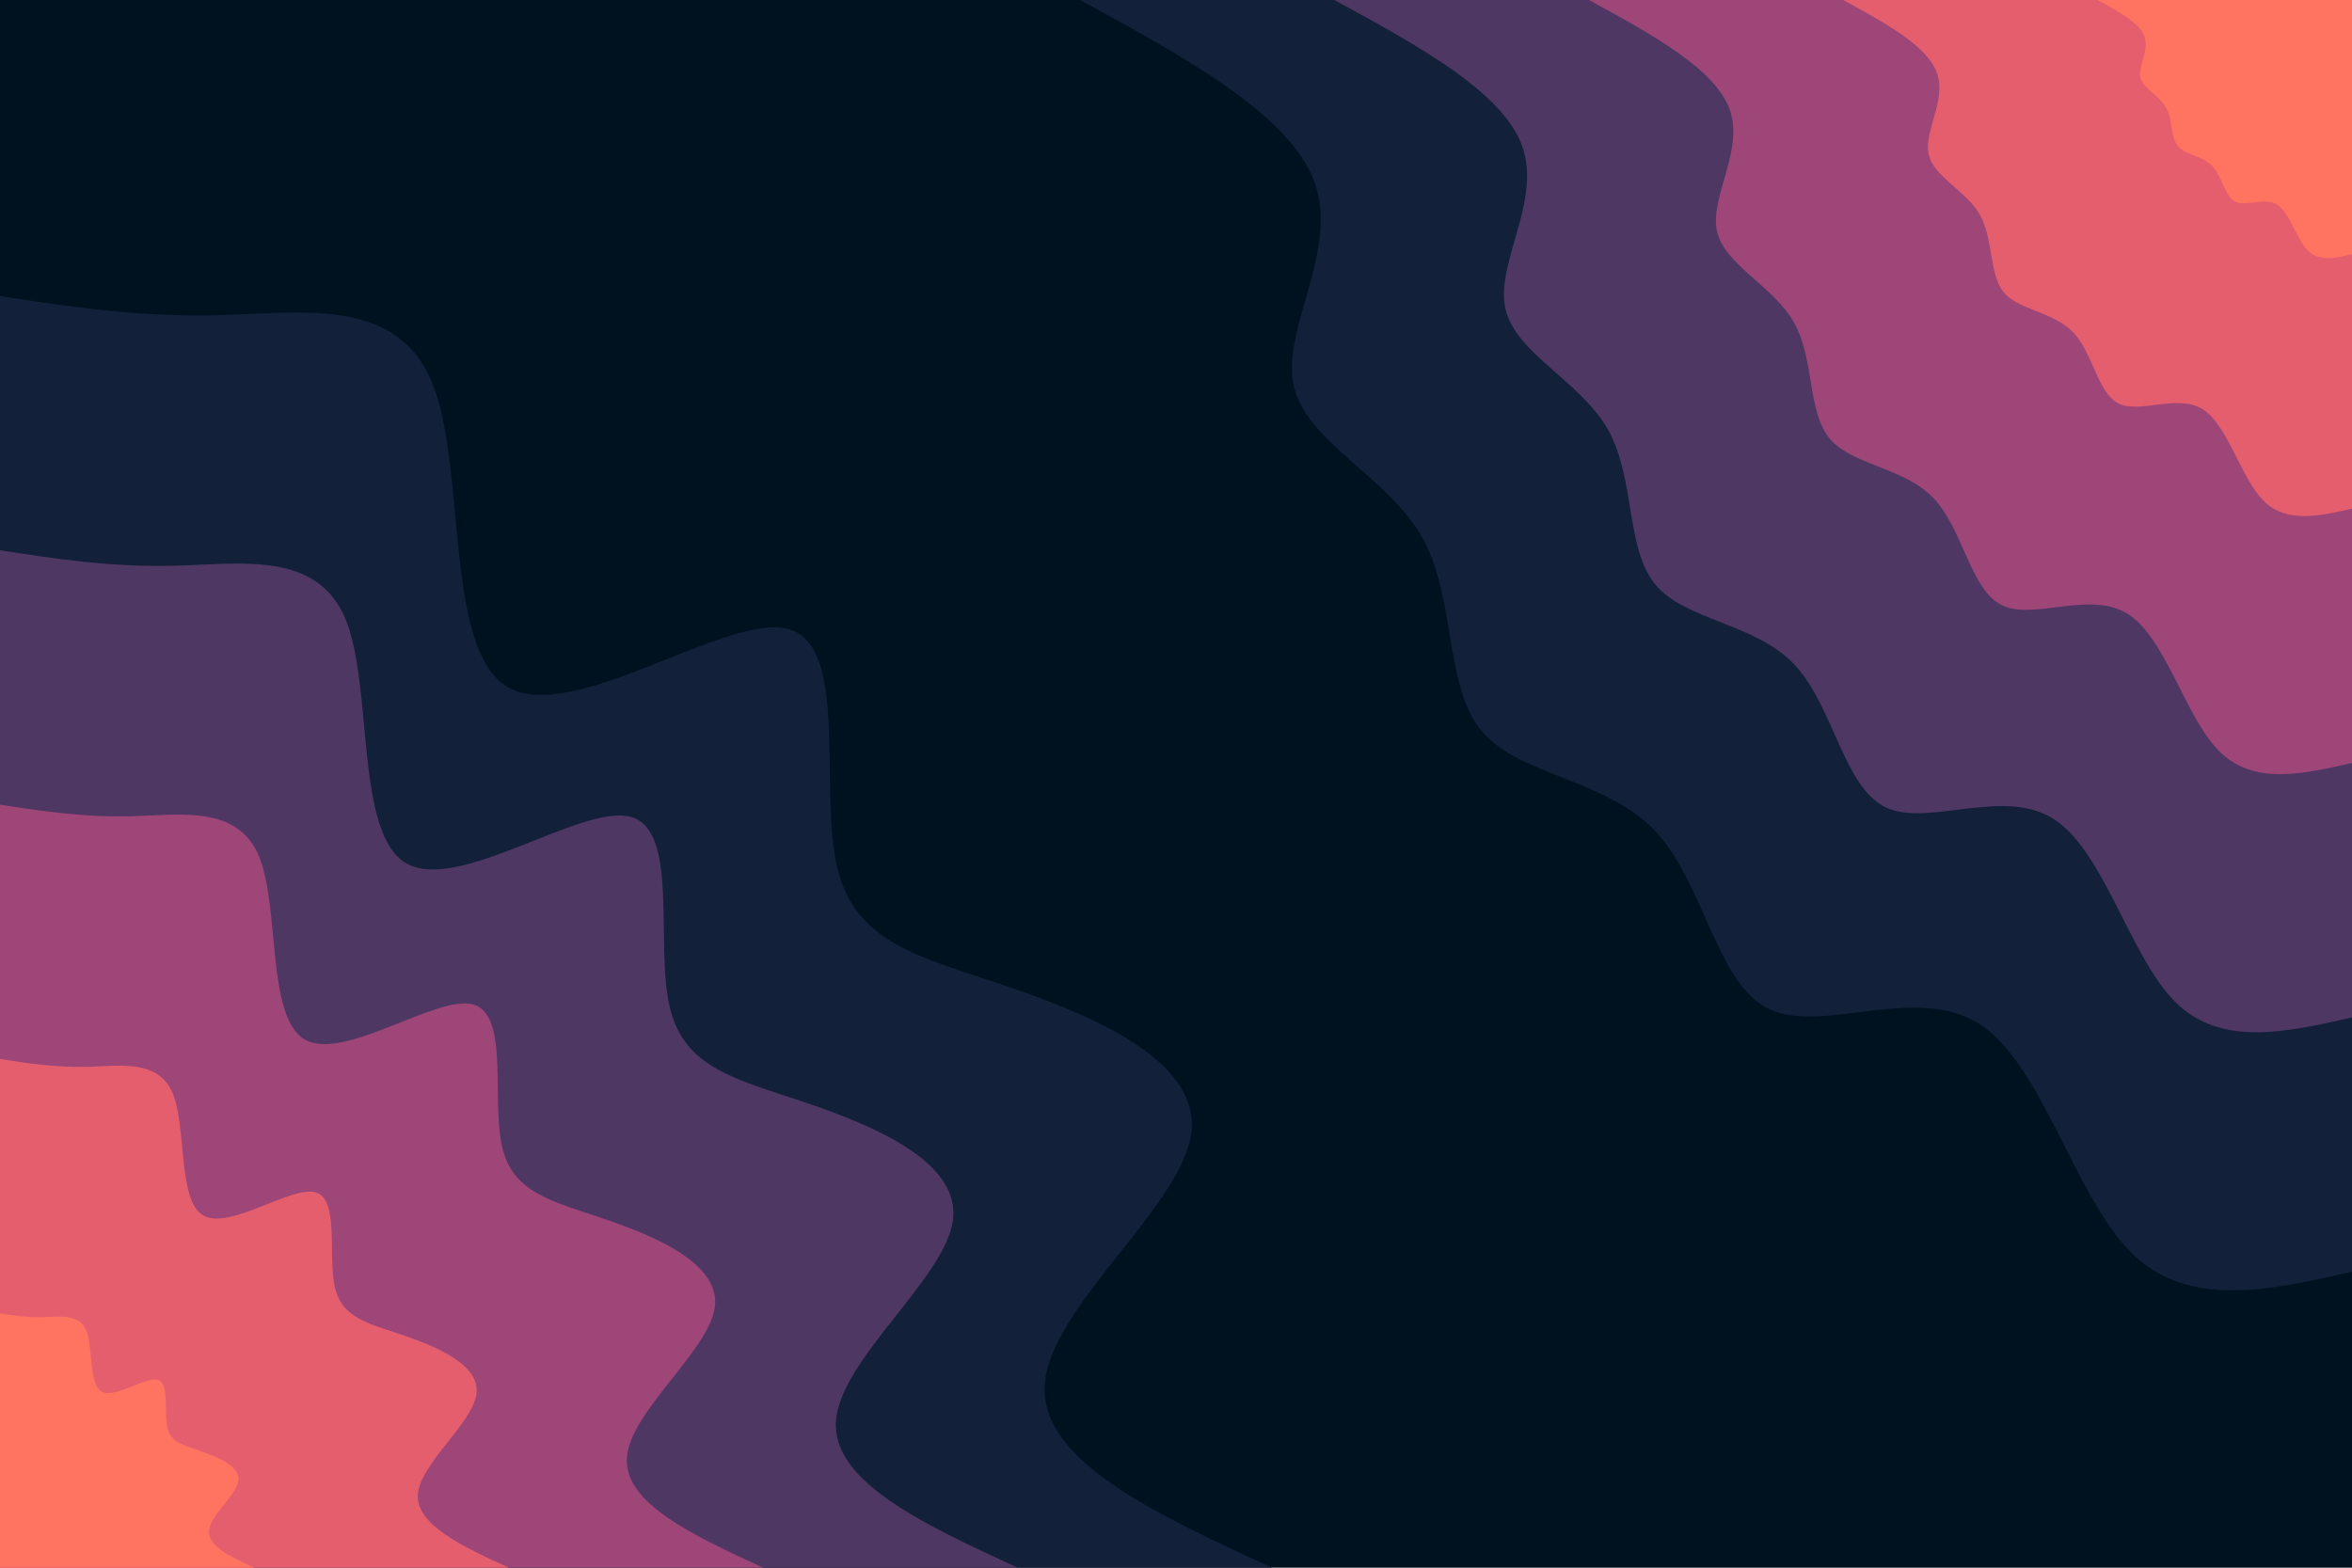
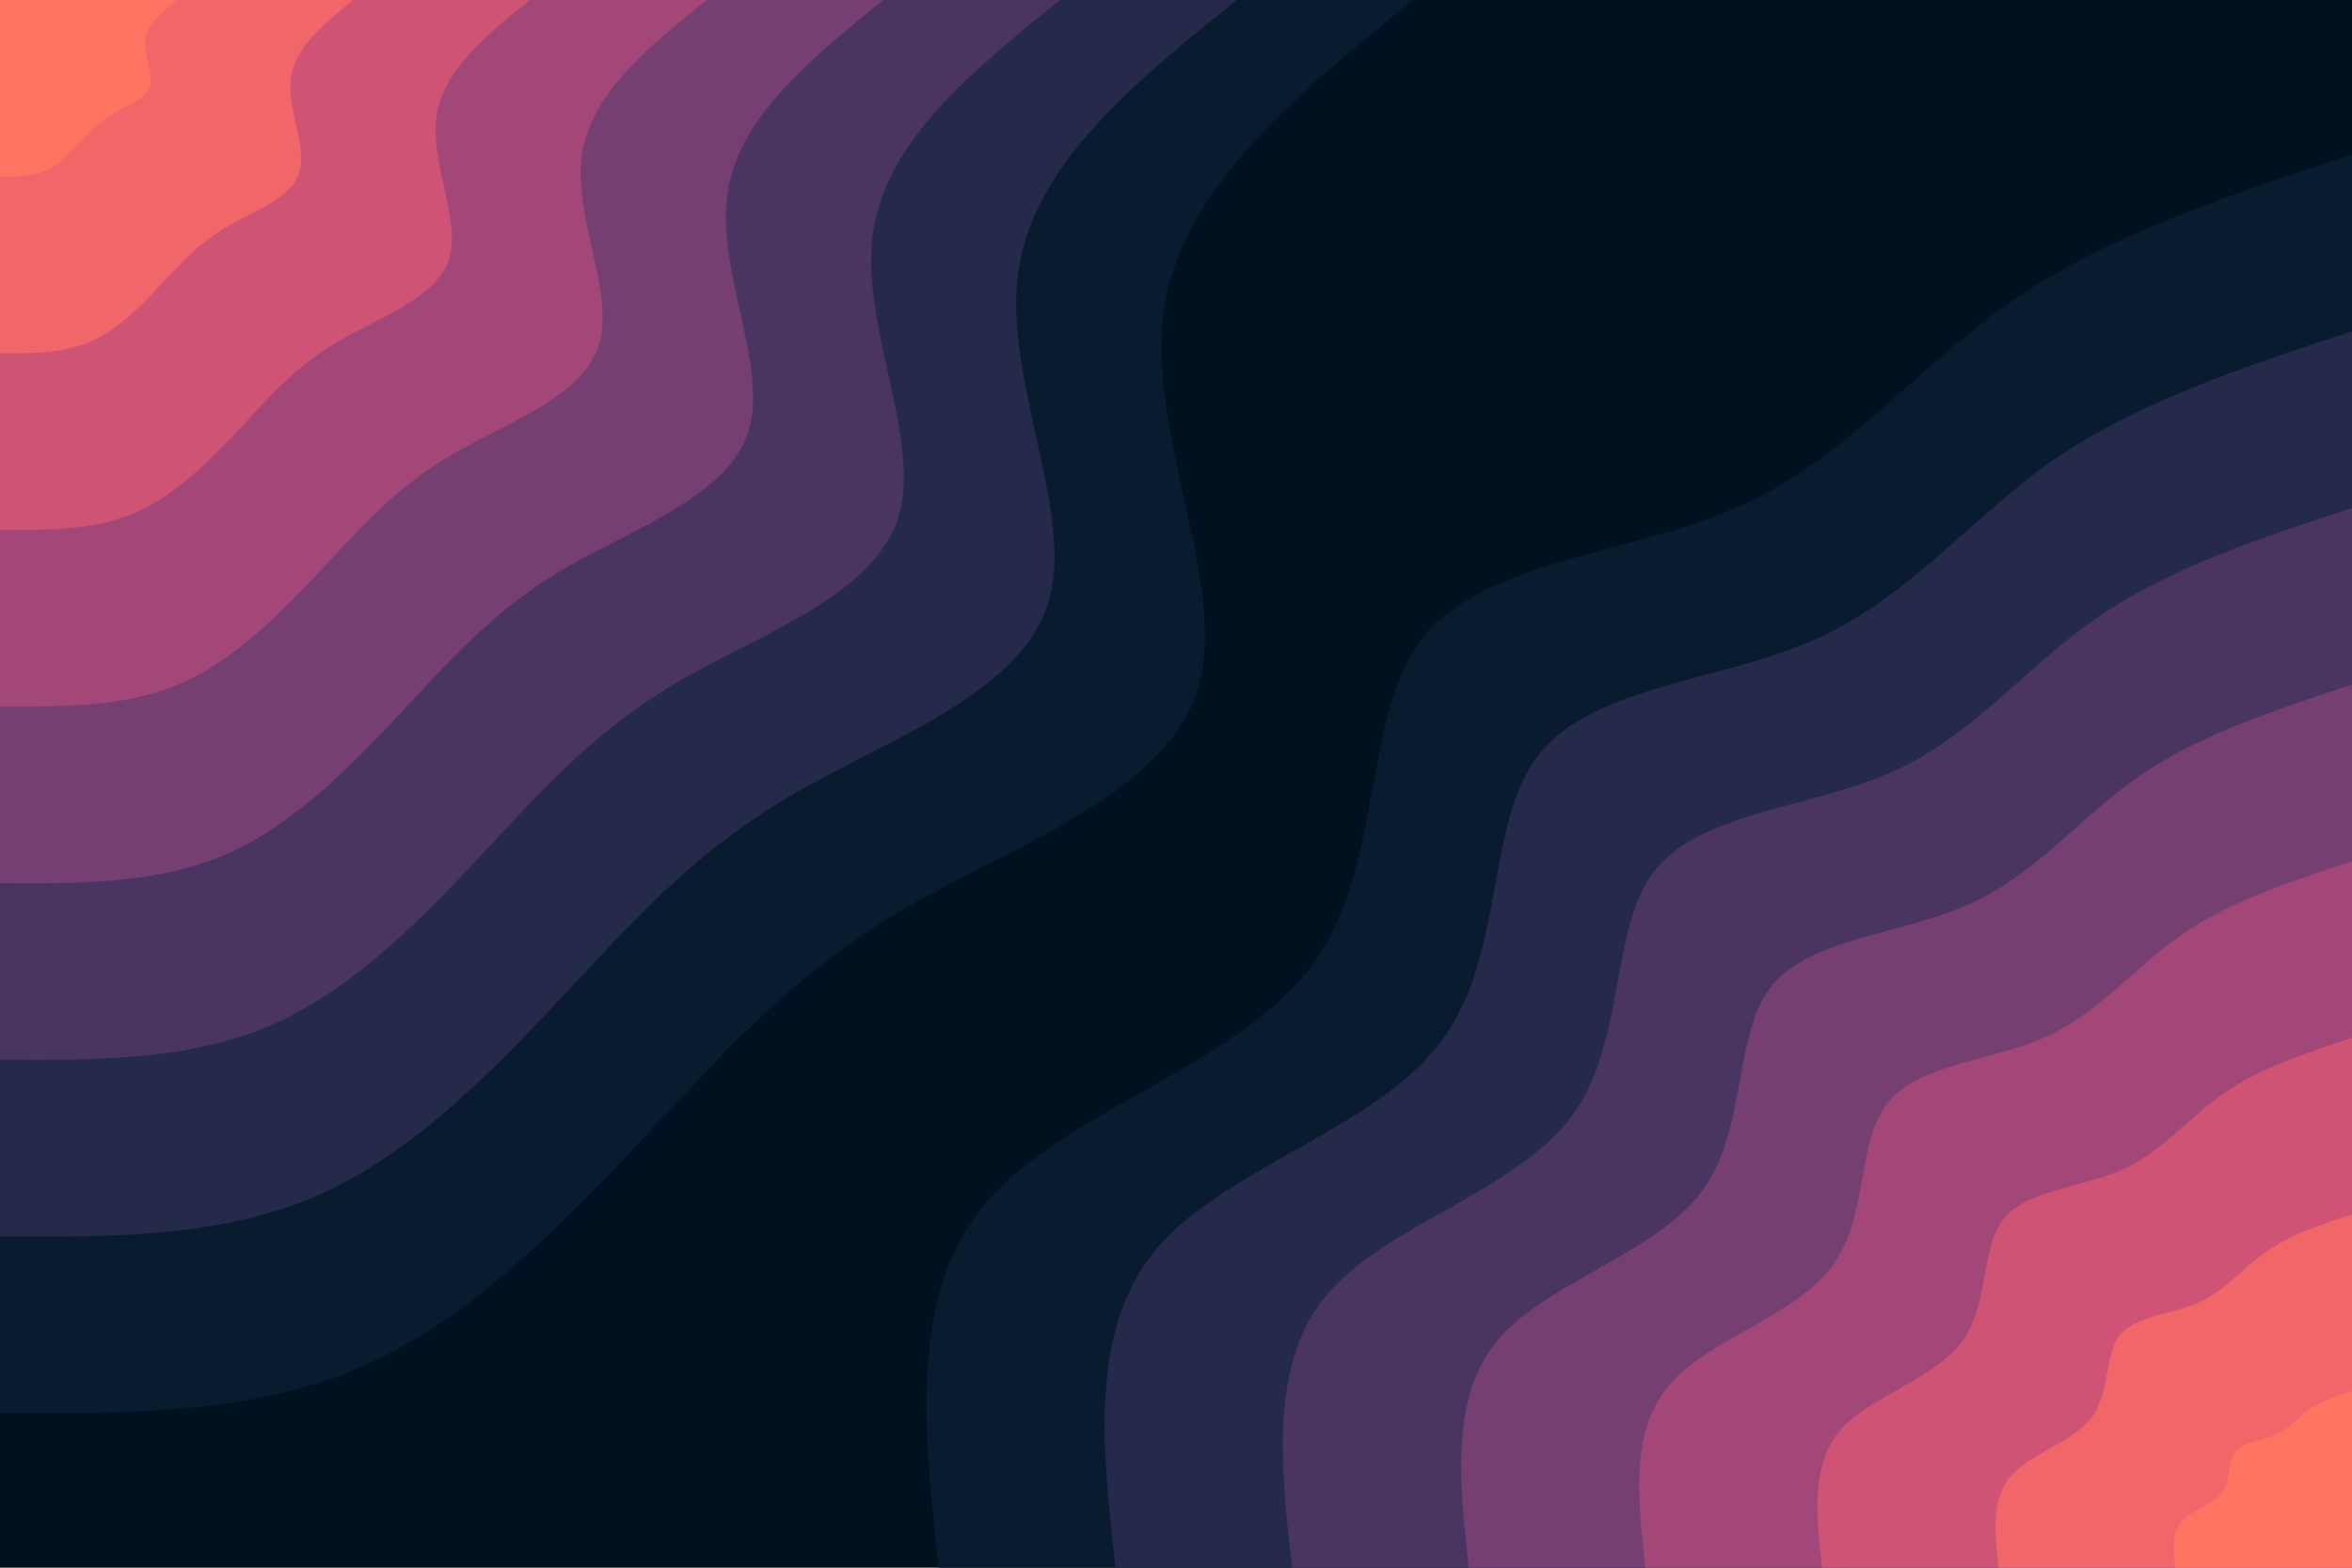
<svg xmlns="http://www.w3.org/2000/svg" id="visual" viewBox="0 0 900 600" width="900" height="600" version="1.1">
  <rect x="0" y="0" width="900" height="600" fill="#001220" />
  <defs>
-     <linearGradient id="grad1_0" x1="33.3%" y1="0%" x2="100%" y2="100%">
+     <linearGradient id="grad1_0" x1="33.3%" y1="100%" x2="100%" y2="0%">
      <stop offset="20%" stop-color="#ff7461" stop-opacity="1" />
      <stop offset="80%" stop-color="#ff7461" stop-opacity="1" />
    </linearGradient>
  </defs>
  <defs>
-     <linearGradient id="grad1_1" x1="33.3%" y1="0%" x2="100%" y2="100%">
+     <linearGradient id="grad1_1" x1="33.3%" y1="100%" x2="100%" y2="0%">
      <stop offset="20%" stop-color="#ff7461" stop-opacity="1" />
-       <stop offset="80%" stop-color="#c44f76" stop-opacity="1" />
+       <stop offset="80%" stop-color="#e15c70" stop-opacity="1" />
    </linearGradient>
  </defs>
  <defs>
-     <linearGradient id="grad1_2" x1="33.3%" y1="0%" x2="100%" y2="100%">
-       <stop offset="20%" stop-color="#763f72" stop-opacity="1" />
-       <stop offset="80%" stop-color="#c44f76" stop-opacity="1" />
+     <linearGradient id="grad1_2" x1="33.3%" y1="100%" x2="100%" y2="0%">
+       <stop offset="20%" stop-color="#b94c78" stop-opacity="1" />
+       <stop offset="80%" stop-color="#e15c70" stop-opacity="1" />
    </linearGradient>
  </defs>
  <defs>
-     <linearGradient id="grad1_3" x1="33.3%" y1="0%" x2="100%" y2="100%">
-       <stop offset="20%" stop-color="#763f72" stop-opacity="1" />
-       <stop offset="80%" stop-color="#2d2d50" stop-opacity="1" />
+     <linearGradient id="grad1_3" x1="33.3%" y1="100%" x2="100%" y2="0%">
+       <stop offset="20%" stop-color="#b94c78" stop-opacity="1" />
+       <stop offset="80%" stop-color="#8d4376" stop-opacity="1" />
    </linearGradient>
  </defs>
  <defs>
-     <linearGradient id="grad1_4" x1="33.3%" y1="0%" x2="100%" y2="100%">
-       <stop offset="20%" stop-color="#001220" stop-opacity="1" />
-       <stop offset="80%" stop-color="#2d2d50" stop-opacity="1" />
+     <linearGradient id="grad1_4" x1="33.3%" y1="100%" x2="100%" y2="0%">
+       <stop offset="20%" stop-color="#603a6b" stop-opacity="1" />
+       <stop offset="80%" stop-color="#8d4376" stop-opacity="1" />
    </linearGradient>
  </defs>
  <defs>
-     <linearGradient id="grad2_0" x1="0%" y1="0%" x2="66.7%" y2="100%">
+     <linearGradient id="grad1_5" x1="33.3%" y1="100%" x2="100%" y2="0%">
+       <stop offset="20%" stop-color="#603a6b" stop-opacity="1" />
+       <stop offset="80%" stop-color="#363057" stop-opacity="1" />
+     </linearGradient>
+   </defs>
+   <defs>
+     <linearGradient id="grad1_6" x1="33.3%" y1="100%" x2="100%" y2="0%">
+       <stop offset="20%" stop-color="#15223c" stop-opacity="1" />
+       <stop offset="80%" stop-color="#363057" stop-opacity="1" />
+     </linearGradient>
+   </defs>
+   <defs>
+     <linearGradient id="grad1_7" x1="33.3%" y1="100%" x2="100%" y2="0%">
+       <stop offset="20%" stop-color="#15223c" stop-opacity="1" />
+       <stop offset="80%" stop-color="#001220" stop-opacity="1" />
+     </linearGradient>
+   </defs>
+   <defs>
+     <linearGradient id="grad2_0" x1="0%" y1="100%" x2="66.7%" y2="0%">
      <stop offset="20%" stop-color="#ff7461" stop-opacity="1" />
      <stop offset="80%" stop-color="#ff7461" stop-opacity="1" />
    </linearGradient>
  </defs>
  <defs>
-     <linearGradient id="grad2_1" x1="0%" y1="0%" x2="66.7%" y2="100%">
-       <stop offset="20%" stop-color="#c44f76" stop-opacity="1" />
+     <linearGradient id="grad2_1" x1="0%" y1="100%" x2="66.7%" y2="0%">
+       <stop offset="20%" stop-color="#e15c70" stop-opacity="1" />
      <stop offset="80%" stop-color="#ff7461" stop-opacity="1" />
    </linearGradient>
  </defs>
  <defs>
-     <linearGradient id="grad2_2" x1="0%" y1="0%" x2="66.7%" y2="100%">
-       <stop offset="20%" stop-color="#c44f76" stop-opacity="1" />
-       <stop offset="80%" stop-color="#763f72" stop-opacity="1" />
+     <linearGradient id="grad2_2" x1="0%" y1="100%" x2="66.7%" y2="0%">
+       <stop offset="20%" stop-color="#e15c70" stop-opacity="1" />
+       <stop offset="80%" stop-color="#b94c78" stop-opacity="1" />
    </linearGradient>
  </defs>
  <defs>
-     <linearGradient id="grad2_3" x1="0%" y1="0%" x2="66.7%" y2="100%">
-       <stop offset="20%" stop-color="#2d2d50" stop-opacity="1" />
-       <stop offset="80%" stop-color="#763f72" stop-opacity="1" />
+     <linearGradient id="grad2_3" x1="0%" y1="100%" x2="66.7%" y2="0%">
+       <stop offset="20%" stop-color="#8d4376" stop-opacity="1" />
+       <stop offset="80%" stop-color="#b94c78" stop-opacity="1" />
    </linearGradient>
  </defs>
  <defs>
-     <linearGradient id="grad2_4" x1="0%" y1="0%" x2="66.7%" y2="100%">
-       <stop offset="20%" stop-color="#2d2d50" stop-opacity="1" />
-       <stop offset="80%" stop-color="#001220" stop-opacity="1" />
+     <linearGradient id="grad2_4" x1="0%" y1="100%" x2="66.7%" y2="0%">
+       <stop offset="20%" stop-color="#8d4376" stop-opacity="1" />
+       <stop offset="80%" stop-color="#603a6b" stop-opacity="1" />
    </linearGradient>
  </defs>
-   <g transform="translate(900, 0)">
-     <path d="M0 486.7C-31.4 493.9 -62.7 501 -84.5 479.4C-106.3 457.7 -118.5 407.3 -142.6 391.9C-166.7 376.4 -202.7 395.9 -223 386.2C-243.3 376.6 -247.8 337.8 -266.8 317.9C-285.7 298 -319 296.9 -333.2 279.6C-347.5 262.3 -342.7 228.8 -355.9 205.5C-369.2 182.2 -400.4 169 -405 147.4C-409.6 125.9 -387.7 95.9 -396.9 70C-406.1 44 -446.4 22 -486.7 0L0 0Z" fill="#122039" />
-     <path d="M0 389.4C-25.1 395.1 -50.2 400.8 -67.6 383.5C-85 366.2 -94.8 325.8 -114.1 313.5C-133.4 301.1 -162.2 316.7 -178.4 309C-194.6 301.3 -198.3 270.3 -213.4 254.3C-228.5 238.4 -255.2 237.5 -266.6 223.7C-278 209.9 -274.2 183.1 -284.7 164.4C-295.3 145.7 -320.3 135.2 -324 117.9C-327.7 100.7 -310.1 76.8 -317.5 56C-324.9 35.2 -357.1 17.6 -389.4 0L0 0Z" fill="#4f3764" />
-     <path d="M0 292C-18.8 296.3 -37.6 300.6 -50.7 287.6C-63.8 274.6 -71.1 244.4 -85.6 235.1C-100 225.8 -121.6 237.5 -133.8 231.7C-146 226 -148.7 202.7 -160.1 190.7C-171.4 178.8 -191.4 178.1 -199.9 167.8C-208.5 157.4 -205.6 137.3 -213.6 123.3C-221.5 109.3 -240.2 101.4 -243 88.4C-245.8 75.5 -232.6 57.6 -238.1 42C-243.6 26.4 -267.8 13.2 -292 0L0 0Z" fill="#9e4678" />
-     <path d="M0 194.7C-12.5 197.5 -25.1 200.4 -33.8 191.7C-42.5 183.1 -47.4 162.9 -57 156.7C-66.7 150.6 -81.1 158.4 -89.2 154.5C-97.3 150.6 -99.1 135.1 -106.7 127.2C-114.3 119.2 -127.6 118.8 -133.3 111.8C-139 104.9 -137.1 91.5 -142.4 82.2C-147.7 72.9 -160.2 67.6 -162 59C-163.9 50.3 -155.1 38.4 -158.8 28C-162.4 17.6 -178.6 8.8 -194.7 0L0 0Z" fill="#e55e6e" />
-     <path d="M0 97.3C-6.3 98.8 -12.5 100.2 -16.9 95.9C-21.3 91.5 -23.7 81.5 -28.5 78.4C-33.3 75.3 -40.5 79.2 -44.6 77.2C-48.7 75.3 -49.6 67.6 -53.4 63.6C-57.1 59.6 -63.8 59.4 -66.6 55.9C-69.5 52.5 -68.5 45.8 -71.2 41.1C-73.8 36.4 -80.1 33.8 -81 29.5C-81.9 25.2 -77.5 19.2 -79.4 14C-81.2 8.8 -89.3 4.4 -97.3 0L0 0Z" fill="#ff7461" />
+   <defs>
+     <linearGradient id="grad2_5" x1="0%" y1="100%" x2="66.7%" y2="0%">
+       <stop offset="20%" stop-color="#363057" stop-opacity="1" />
+       <stop offset="80%" stop-color="#603a6b" stop-opacity="1" />
+     </linearGradient>
+   </defs>
+   <defs>
+     <linearGradient id="grad2_6" x1="0%" y1="100%" x2="66.7%" y2="0%">
+       <stop offset="20%" stop-color="#363057" stop-opacity="1" />
+       <stop offset="80%" stop-color="#15223c" stop-opacity="1" />
+     </linearGradient>
+   </defs>
+   <defs>
+     <linearGradient id="grad2_7" x1="0%" y1="100%" x2="66.7%" y2="0%">
+       <stop offset="20%" stop-color="#001220" stop-opacity="1" />
+       <stop offset="80%" stop-color="#15223c" stop-opacity="1" />
+     </linearGradient>
+   </defs>
+   <g transform="translate(900, 600)">
+     <path d="M-540.8 0C-546.6 -52.5 -552.4 -105 -522.4 -140C-492.4 -174.9 -426.7 -192.3 -398.4 -230C-370.1 -267.7 -379.2 -325.7 -355.7 -355.7C-332.1 -385.7 -275.9 -387.7 -234.5 -406.2C-193.1 -424.7 -166.5 -459.7 -129.9 -484.9C-93.3 -510.1 -46.7 -525.5 0 -540.8L0 0Z" fill="#091b2e" />
+     <path d="M-473.2 0C-478.3 -46 -483.3 -91.9 -457.1 -122.5C-430.9 -153.1 -373.3 -168.3 -348.6 -201.3C-323.8 -234.2 -331.8 -285 -311.2 -311.2C-290.6 -337.5 -241.4 -339.2 -205.2 -355.4C-169 -371.6 -145.7 -402.2 -113.7 -424.3C-81.7 -446.3 -40.8 -459.8 0 -473.2L0 0Z" fill="#25294a" />
+     <path d="M-405.6 0C-410 -39.4 -414.3 -78.8 -391.8 -105C-369.3 -131.2 -320 -144.2 -298.8 -172.5C-277.6 -200.8 -284.4 -244.3 -266.8 -266.8C-249.1 -289.3 -206.9 -290.7 -175.9 -304.6C-144.8 -318.5 -124.9 -344.8 -97.4 -363.7C-70 -382.6 -35 -394.1 0 -405.6L0 0Z" fill="#4a3562" />
+     <path d="M-338 0C-341.6 -32.8 -345.2 -65.6 -326.5 -87.5C-307.8 -109.3 -266.7 -120.2 -249 -143.8C-231.3 -167.3 -237 -203.6 -222.3 -222.3C-207.6 -241 -172.4 -242.3 -146.6 -253.9C-120.7 -265.4 -104.1 -287.3 -81.2 -303.1C-58.3 -318.8 -29.2 -328.4 0 -338L0 0Z" fill="#763f72" />
+     <path d="M-270.4 0C-273.3 -26.3 -276.2 -52.5 -261.2 -70C-246.2 -87.5 -213.3 -96.2 -199.2 -115C-185 -133.8 -189.6 -162.8 -177.8 -177.8C-166.1 -192.8 -137.9 -193.8 -117.3 -203.1C-96.6 -212.3 -83.3 -229.8 -65 -242.4C-46.7 -255 -23.3 -262.7 0 -270.4L0 0Z" fill="#a34778" />
+     <path d="M-202.8 0C-205 -19.7 -207.1 -39.4 -195.9 -52.5C-184.7 -65.6 -160 -72.1 -149.4 -86.3C-138.8 -100.4 -142.2 -122.1 -133.4 -133.4C-124.5 -144.6 -103.5 -145.4 -87.9 -152.3C-72.4 -159.3 -62.5 -172.4 -48.7 -181.8C-35 -191.3 -17.5 -197 0 -202.8L0 0Z" fill="#ce5375" />
+     <path d="M-135.2 0C-136.7 -13.1 -138.1 -26.3 -130.6 -35C-123.1 -43.7 -106.7 -48.1 -99.6 -57.5C-92.5 -66.9 -94.8 -81.4 -88.9 -88.9C-83 -96.4 -69 -96.9 -58.6 -101.5C-48.3 -106.2 -41.6 -114.9 -32.5 -121.2C-23.3 -127.5 -11.7 -131.4 0 -135.2L0 0Z" fill="#f16769" />
+     <path d="M-67.6 0C-68.3 -6.6 -69 -13.1 -65.3 -17.5C-61.6 -21.9 -53.3 -24 -49.8 -28.8C-46.3 -33.5 -47.4 -40.7 -44.5 -44.5C-41.5 -48.2 -34.5 -48.5 -29.3 -50.8C-24.1 -53.1 -20.8 -57.5 -16.2 -60.6C-11.7 -63.8 -5.8 -65.7 0 -67.6L0 0Z" fill="#ff7461" />
  </g>
-   <g transform="translate(0, 600)">
-     <path d="M0 -486.7C26.6 -482.6 53.2 -478.5 84.5 -479.4C115.8 -480.3 151.7 -486.2 165.2 -453.9C178.7 -421.5 169.7 -350.9 194.5 -336.9C219.3 -322.8 277.9 -365.3 301.5 -359.3C325 -353.2 313.4 -298.5 320.2 -268.7C327 -238.8 352.2 -233.8 385.4 -222.5C418.6 -211.2 459.8 -193.7 455.8 -165.9C451.7 -138 402.2 -99.9 399.8 -70.5C397.4 -41.1 442.1 -20.6 486.7 0L0 0Z" fill="#122039" />
-     <path d="M0 -389.4C21.3 -386.1 42.6 -382.8 67.6 -383.5C92.6 -384.2 121.4 -389 132.2 -363.1C142.9 -337.2 135.7 -280.7 155.6 -269.5C175.5 -258.3 222.4 -292.3 241.2 -287.4C260 -282.6 250.7 -238.8 256.2 -214.9C261.6 -191.1 281.7 -187 308.3 -178C334.9 -169 367.9 -155 364.6 -132.7C361.3 -110.4 321.8 -79.9 319.9 -56.4C318 -32.9 353.7 -16.5 389.4 0L0 0Z" fill="#4f3764" />
-     <path d="M0 -292C16 -289.6 31.9 -287.1 50.7 -287.6C69.5 -288.2 91 -291.7 99.1 -272.3C107.2 -252.9 101.8 -210.6 116.7 -202.1C131.6 -193.7 166.8 -219.2 180.9 -215.6C195 -211.9 188 -179.1 192.1 -161.2C196.2 -143.3 211.3 -140.3 231.2 -133.5C251.2 -126.7 275.9 -116.2 273.5 -99.5C271 -82.8 241.3 -59.9 239.9 -42.3C238.5 -24.7 265.3 -12.3 292 0L0 0Z" fill="#9e4678" />
-     <path d="M0 -194.7C10.6 -193 21.3 -191.4 33.8 -191.7C46.3 -192.1 60.7 -194.5 66.1 -181.5C71.5 -168.6 67.9 -140.4 77.8 -134.8C87.7 -129.1 111.2 -146.1 120.6 -143.7C130 -141.3 125.4 -119.4 128.1 -107.5C130.8 -95.5 140.9 -93.5 154.2 -89C167.4 -84.5 183.9 -77.5 182.3 -66.4C180.7 -55.2 160.9 -39.9 159.9 -28.2C159 -16.5 176.8 -8.2 194.7 0L0 0Z" fill="#e55e6e" />
-     <path d="M0 -97.3C5.3 -96.5 10.6 -95.7 16.9 -95.9C23.2 -96.1 30.3 -97.2 33 -90.8C35.7 -84.3 33.9 -70.2 38.9 -67.4C43.9 -64.6 55.6 -73.1 60.3 -71.9C65 -70.6 62.7 -59.7 64 -53.7C65.4 -47.8 70.4 -46.8 77.1 -44.5C83.7 -42.2 92 -38.7 91.2 -33.2C90.3 -27.6 80.4 -20 80 -14.1C79.5 -8.2 88.4 -4.1 97.3 0L0 0Z" fill="#ff7461" />
+   <g transform="translate(0, 0)">
+     <path d="M540.8 0C496.3 36 451.7 72 445.3 119.3C438.9 166.6 470.7 225.3 458.1 264.5C445.5 303.7 388.5 323.3 347.2 347.2C305.9 371 280.4 399 249.5 432.1C218.6 465.2 182.4 503.4 140 522.4C97.5 541.4 48.8 541.1 0 540.8L0 0Z" fill="#091b2e" />
+     <path d="M473.2 0C434.2 31.5 395.2 63 389.6 104.4C384 145.8 411.9 197.2 400.9 231.4C389.8 265.7 339.9 282.9 303.8 303.8C267.7 324.7 245.3 349.2 218.3 378.1C191.3 407.1 159.6 440.5 122.5 457.1C85.3 473.7 42.7 473.5 0 473.2L0 0Z" fill="#25294a" />
+     <path d="M405.6 0C372.2 27 338.8 54 334 89.5C329.2 125 353.1 169 343.6 198.4C334.1 227.8 291.4 242.5 260.4 260.4C229.4 278.3 210.3 299.3 187.1 324.1C164 348.9 136.8 377.6 105 391.8C73.1 406 36.6 405.8 0 405.6L0 0Z" fill="#4a3562" />
+     <path d="M338 0C310.2 22.5 282.3 45 278.3 74.6C274.3 104.2 294.2 140.8 286.3 165.3C278.4 189.8 242.8 202.1 217 217C191.2 231.9 175.2 249.4 155.9 270.1C136.6 290.8 114 314.7 87.5 326.5C60.9 338.4 30.5 338.2 0 338L0 0Z" fill="#763f72" />
+     <path d="M270.4 0C248.1 18 225.8 36 222.6 59.7C219.5 83.3 235.4 112.7 229.1 132.2C222.8 151.8 194.2 161.7 173.6 173.6C153 185.5 140.2 199.5 124.8 216.1C109.3 232.6 91.2 251.7 70 261.2C48.8 270.7 24.4 270.5 0 270.4L0 0Z" fill="#a34778" />
+     <path d="M202.8 0C186.1 13.5 169.4 27 167 44.7C164.6 62.5 176.5 84.5 171.8 99.2C167.1 113.9 145.7 121.3 130.2 130.2C114.7 139.1 105.1 149.6 93.6 162.1C82 174.5 68.4 188.8 52.5 195.9C36.6 203 18.3 202.9 0 202.8L0 0Z" fill="#ce5375" />
+     <path d="M135.2 0C124.1 9 112.9 18 111.3 29.8C109.7 41.7 117.7 56.3 114.5 66.1C111.4 75.9 97.1 80.8 86.8 86.8C76.5 92.8 70.1 99.8 62.4 108C54.7 116.3 45.6 125.9 35 130.6C24.4 135.3 12.2 135.3 0 135.2L0 0Z" fill="#f16769" />
+     <path d="M67.6 0C62 4.5 56.5 9 55.7 14.9C54.9 20.8 58.8 28.2 57.3 33.1C55.7 38 48.6 40.4 43.4 43.4C38.2 46.4 35 49.9 31.2 54C27.3 58.2 22.8 62.9 17.5 65.3C12.2 67.7 6.1 67.6 0 67.6L0 0Z" fill="#ff7461" />
  </g>
</svg>
